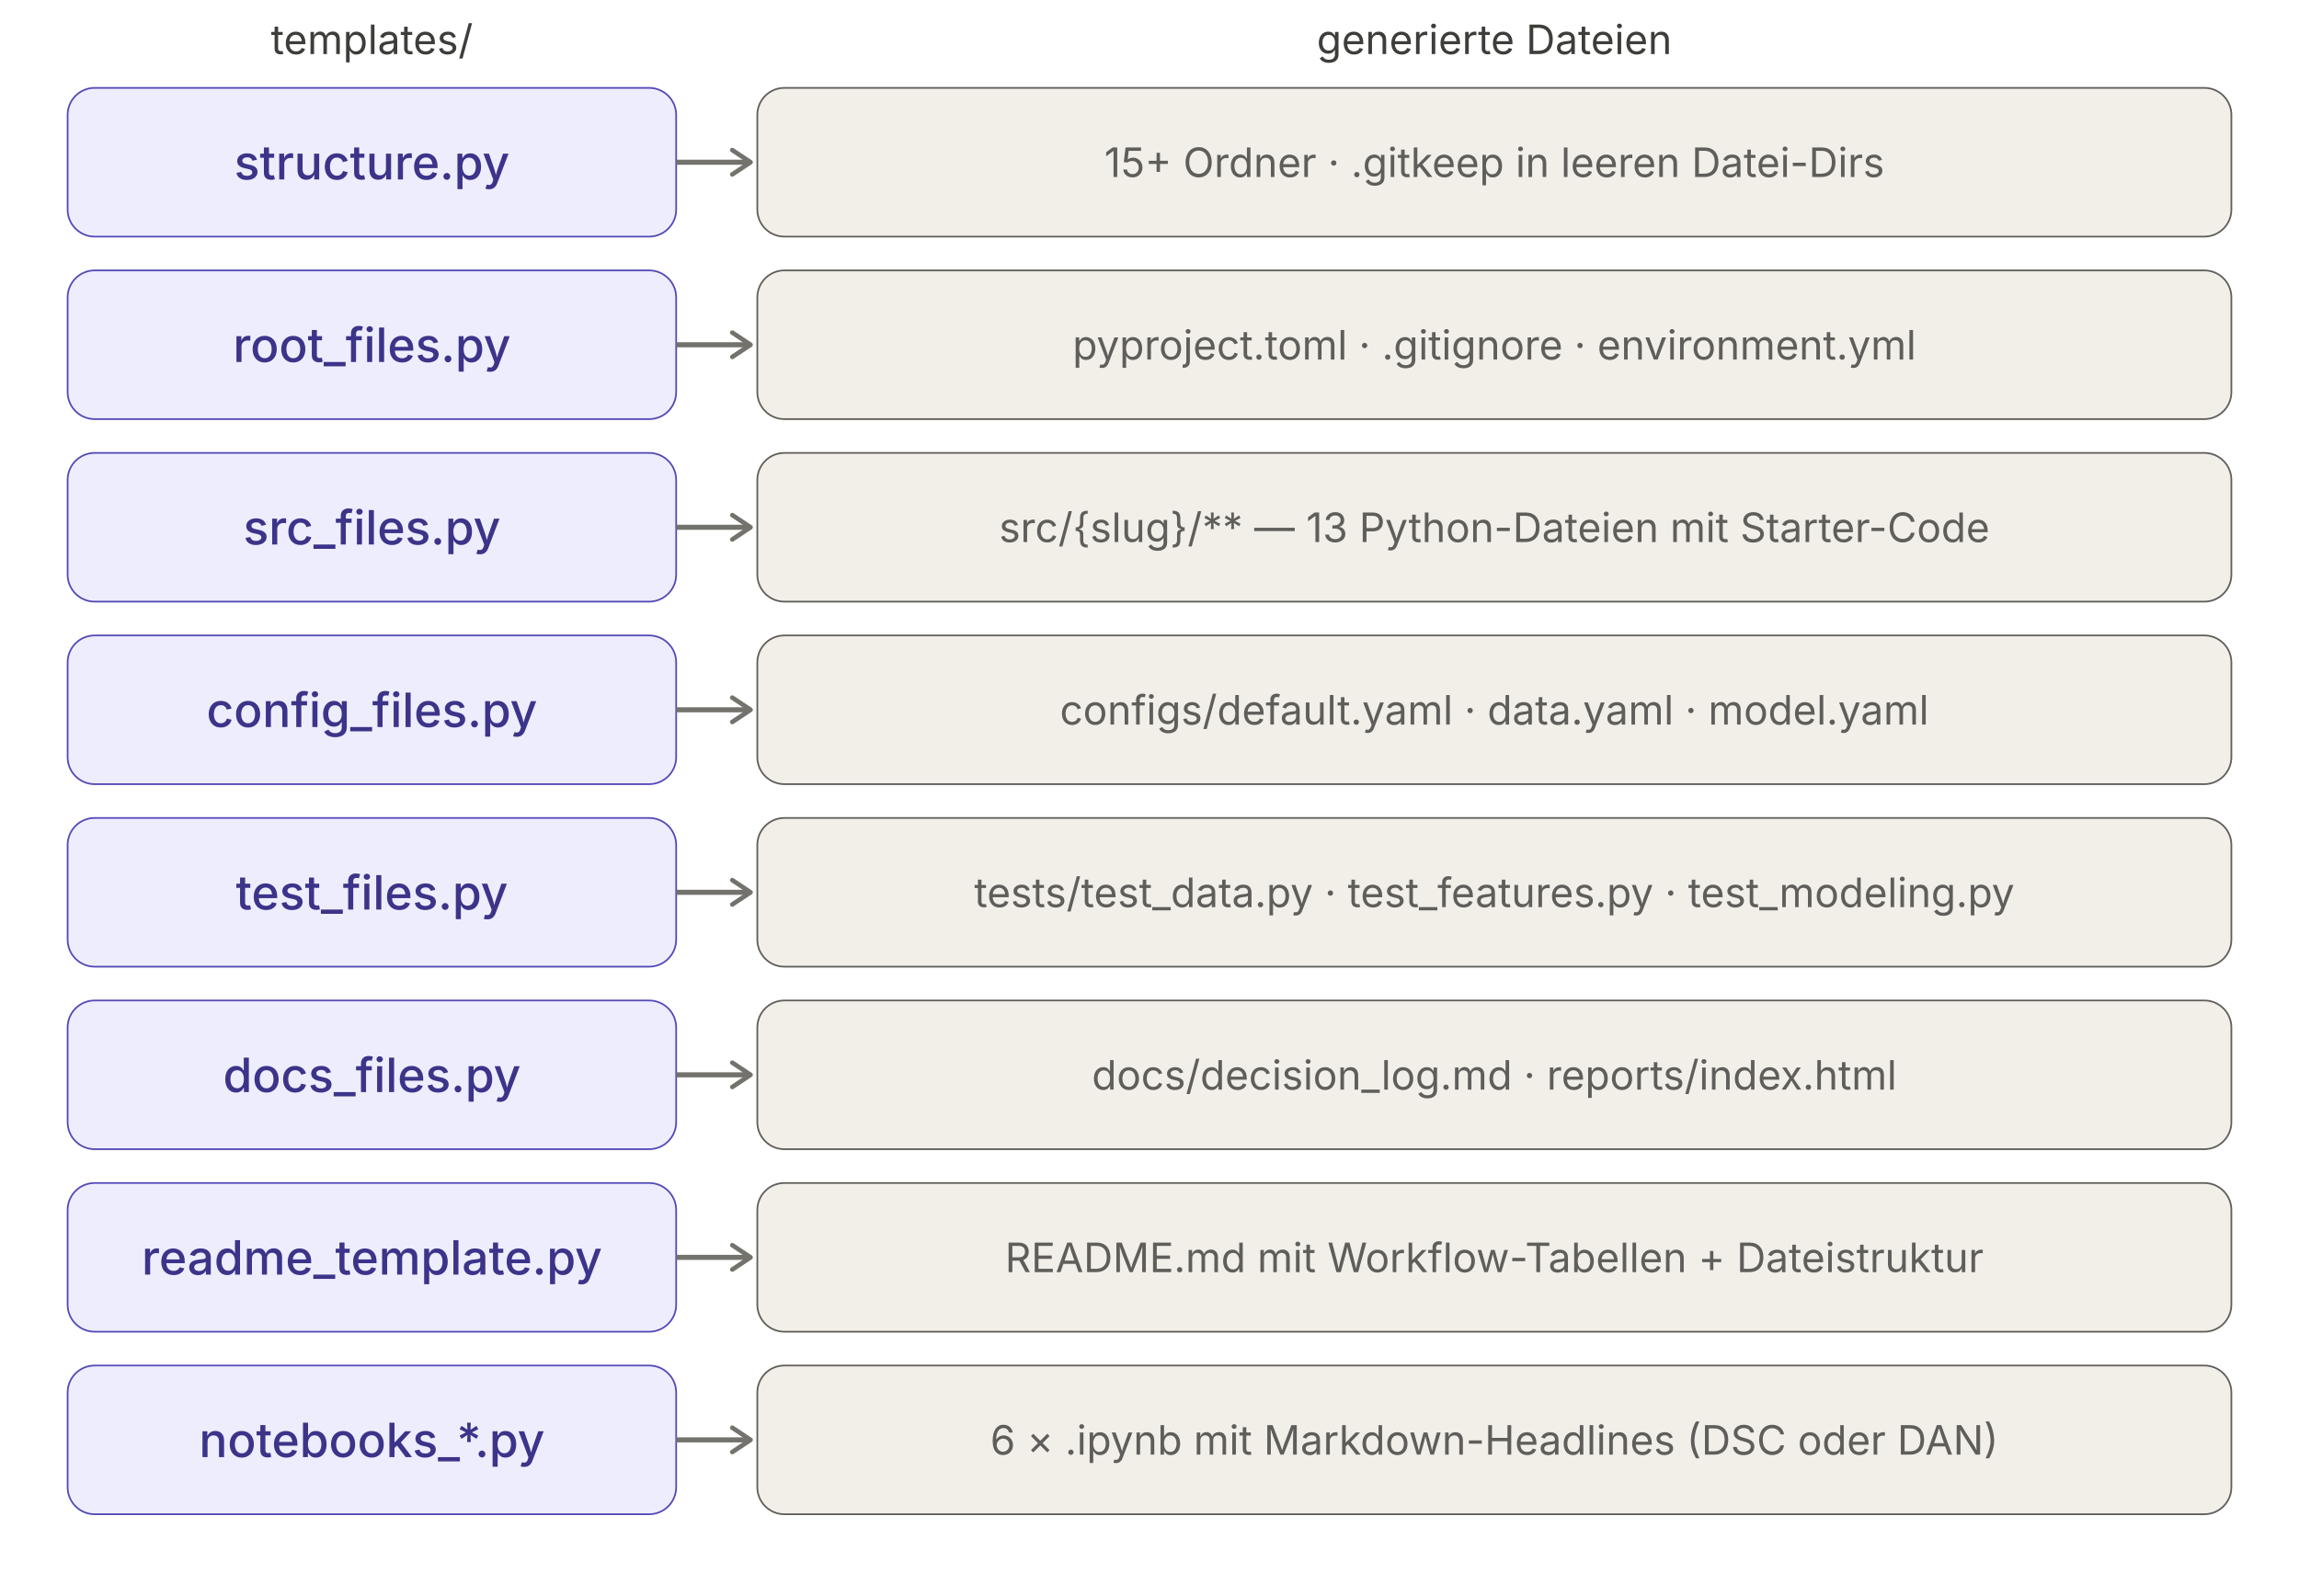
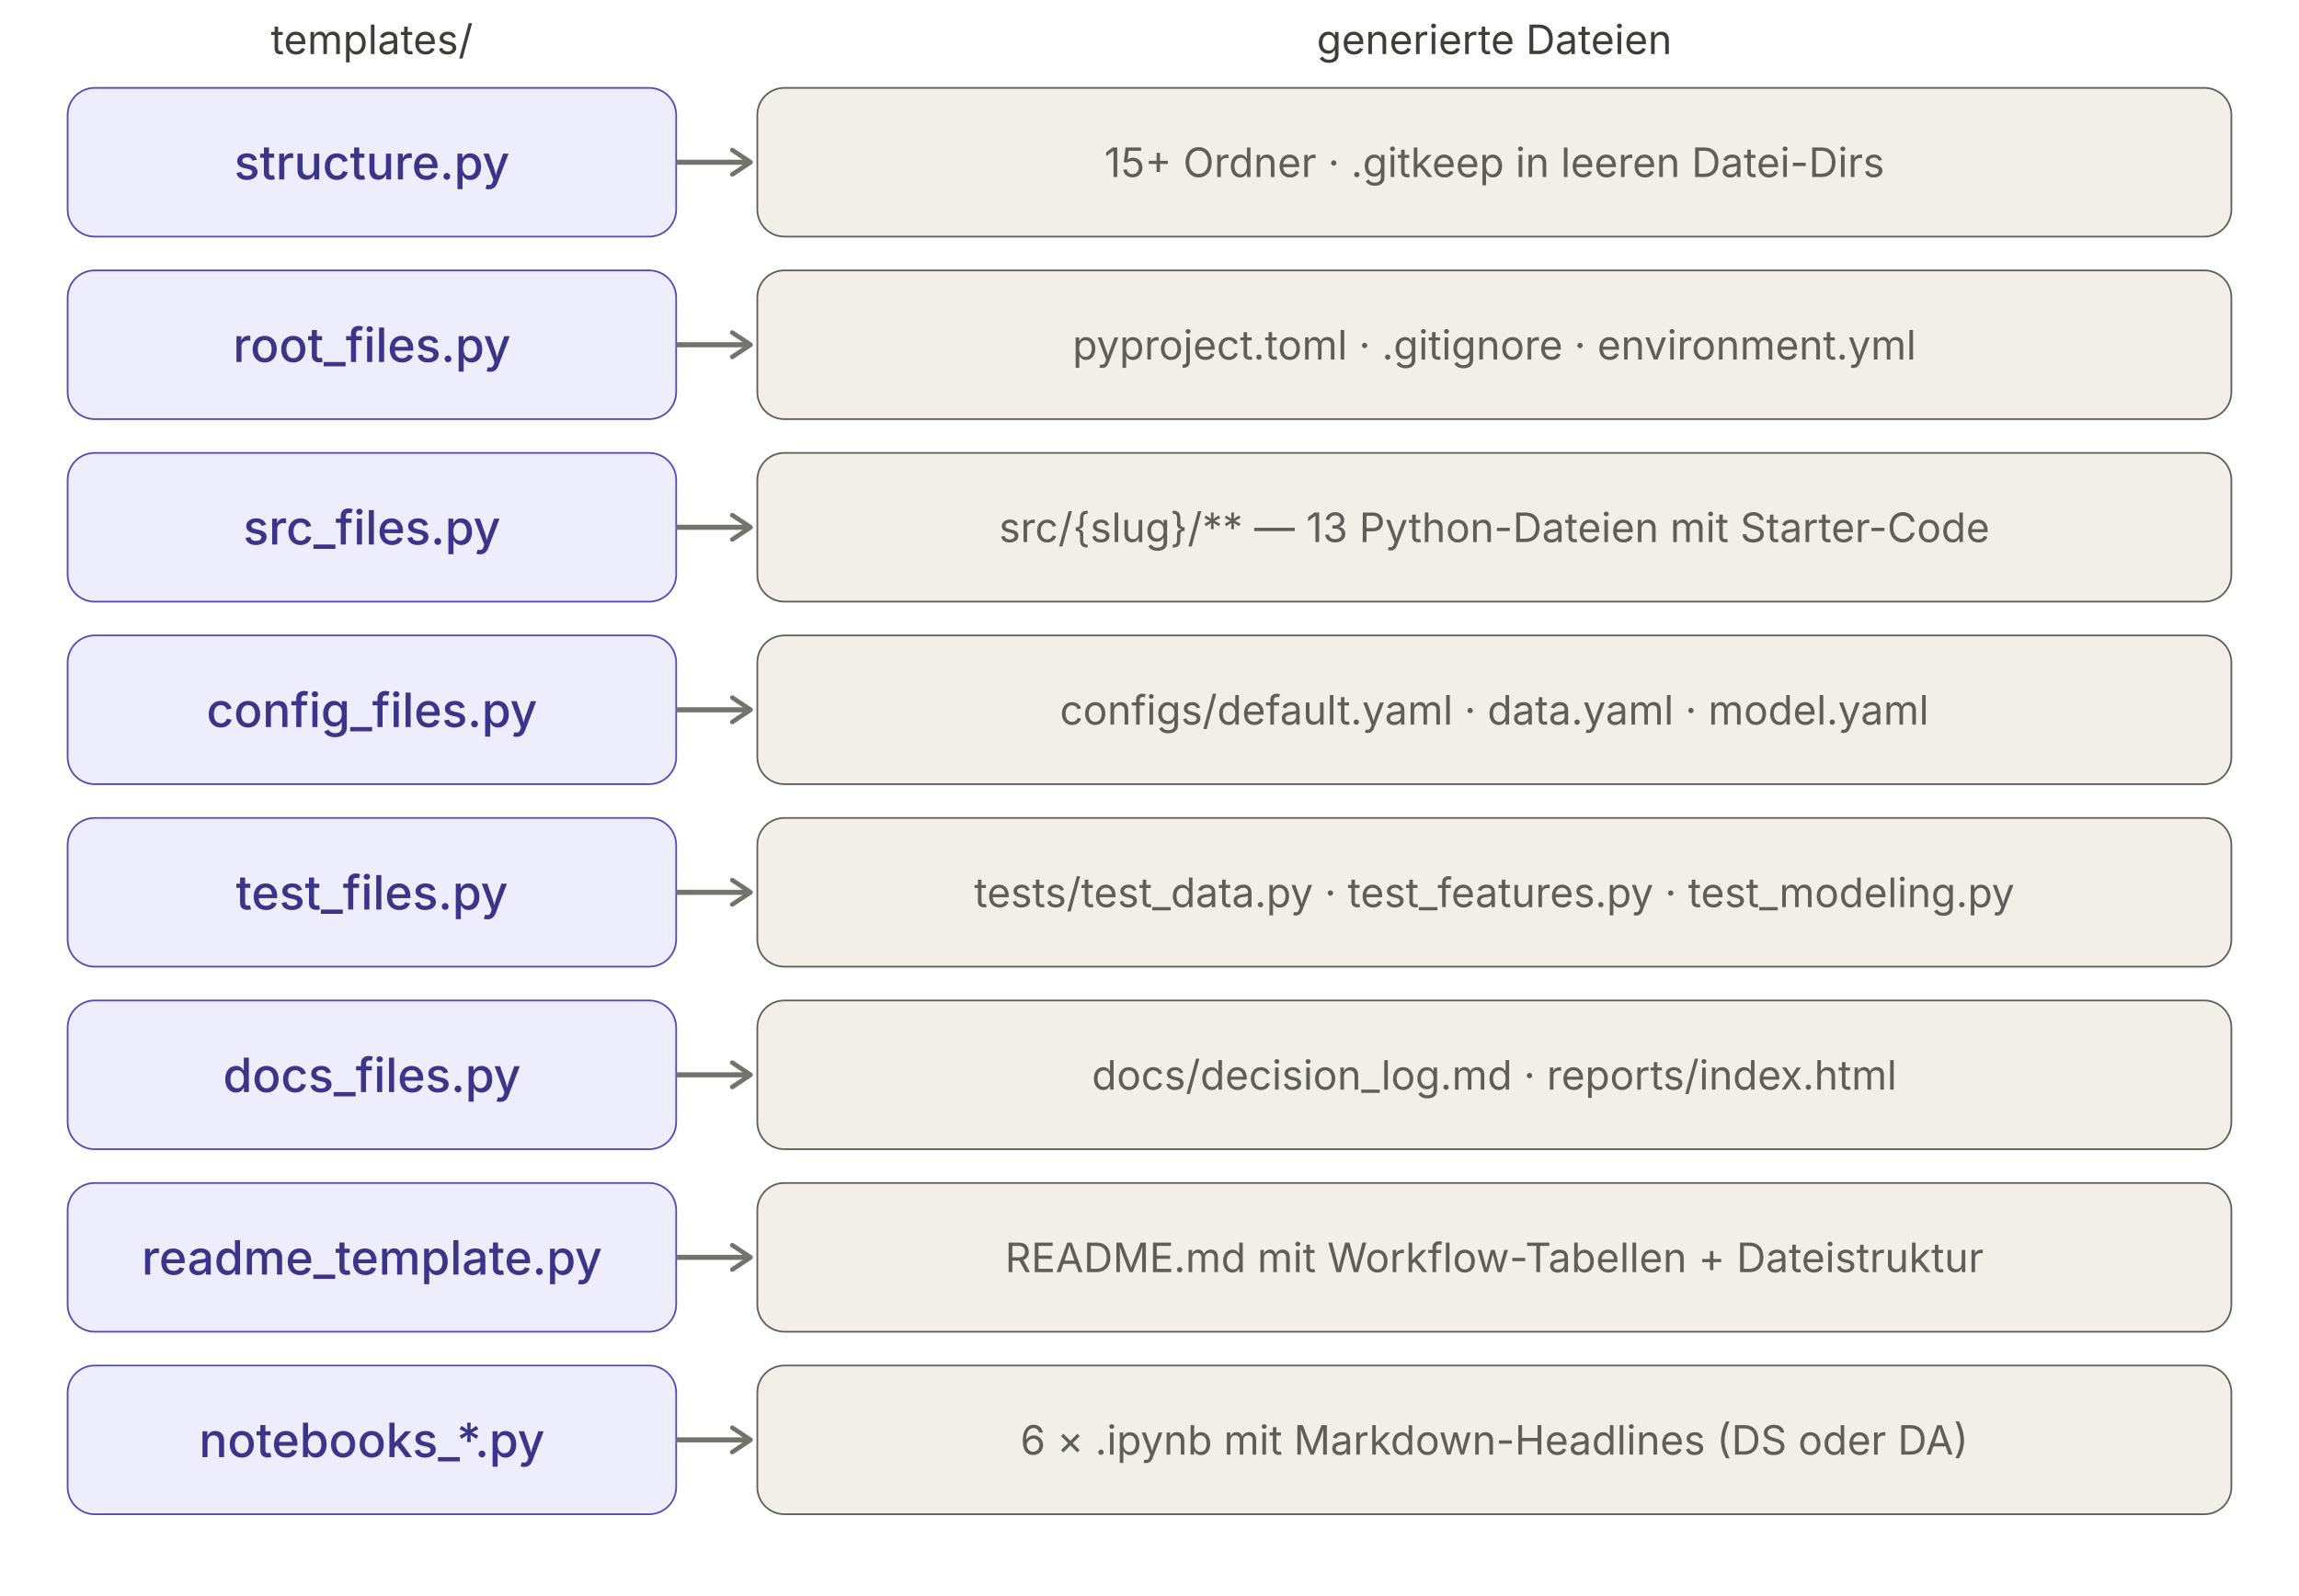
<svg xmlns="http://www.w3.org/2000/svg" width="100%" viewBox="0 0 680 472" role="img">
  <defs>
    <marker id="arrow" viewBox="0 0 10 10" refX="8" refY="5" markerWidth="6" markerHeight="6" orient="auto-start-reverse">
      <path d="M2 1L8 5L2 9" fill="none" stroke="context-stroke" stroke-width="1.5" stroke-linecap="round" stroke-linejoin="round" />
    </marker>
  </defs>
  <text x="110" y="16" text-anchor="middle" style="fill:rgb(61, 61, 58);stroke:none;color:rgb(0, 0, 0);stroke-width:1px;stroke-linecap:butt;stroke-linejoin:miter;opacity:1;font-family:&quot;Anthropic Sans&quot;, -apple-system, &quot;system-ui&quot;, &quot;Segoe UI&quot;, sans-serif;font-size:12px;font-weight:400;text-anchor:middle;dominant-baseline:auto">templates/</text>
  <text x="442" y="16" text-anchor="middle" style="fill:rgb(61, 61, 58);stroke:none;color:rgb(0, 0, 0);stroke-width:1px;stroke-linecap:butt;stroke-linejoin:miter;opacity:1;font-family:&quot;Anthropic Sans&quot;, -apple-system, &quot;system-ui&quot;, &quot;Segoe UI&quot;, sans-serif;font-size:12px;font-weight:400;text-anchor:middle;dominant-baseline:auto">generierte Dateien</text>
  <g style="fill:rgb(0, 0, 0);stroke:none;color:rgb(0, 0, 0);stroke-width:1px;stroke-linecap:butt;stroke-linejoin:miter;opacity:1;font-family:&quot;Anthropic Sans&quot;, -apple-system, &quot;system-ui&quot;, &quot;Segoe UI&quot;, sans-serif;font-size:16px;font-weight:400;text-anchor:start;dominant-baseline:auto">
    <rect x="20" y="26" width="180" height="44" rx="8" stroke-width="0.5" style="fill:rgb(238, 237, 254);stroke:rgb(83, 74, 183);color:rgb(0, 0, 0);stroke-width:0.5px;stroke-linecap:butt;stroke-linejoin:miter;opacity:1;font-family:&quot;Anthropic Sans&quot;, -apple-system, &quot;system-ui&quot;, &quot;Segoe UI&quot;, sans-serif;font-size:16px;font-weight:400;text-anchor:start;dominant-baseline:auto" />
    <text x="110" y="48" text-anchor="middle" dominant-baseline="central" style="fill:rgb(60, 52, 137);stroke:none;color:rgb(0, 0, 0);stroke-width:1px;stroke-linecap:butt;stroke-linejoin:miter;opacity:1;font-family:&quot;Anthropic Sans&quot;, -apple-system, &quot;system-ui&quot;, &quot;Segoe UI&quot;, sans-serif;font-size:14px;font-weight:500;text-anchor:middle;dominant-baseline:central">structure.py</text>
  </g>
  <line x1="200" y1="48" x2="222" y2="48" marker-end="url(#arrow)" style="fill:none;stroke:rgb(115, 114, 108);color:rgb(0, 0, 0);stroke-width:1.5px;stroke-linecap:butt;stroke-linejoin:miter;opacity:1;font-family:&quot;Anthropic Sans&quot;, -apple-system, &quot;system-ui&quot;, &quot;Segoe UI&quot;, sans-serif;font-size:16px;font-weight:400;text-anchor:start;dominant-baseline:auto" />
  <g style="fill:rgb(0, 0, 0);stroke:none;color:rgb(0, 0, 0);stroke-width:1px;stroke-linecap:butt;stroke-linejoin:miter;opacity:1;font-family:&quot;Anthropic Sans&quot;, -apple-system, &quot;system-ui&quot;, &quot;Segoe UI&quot;, sans-serif;font-size:16px;font-weight:400;text-anchor:start;dominant-baseline:auto">
    <rect x="224" y="26" width="436" height="44" rx="8" stroke-width="0.5" style="fill:rgb(241, 239, 232);stroke:rgb(95, 94, 90);color:rgb(0, 0, 0);stroke-width:0.5px;stroke-linecap:butt;stroke-linejoin:miter;opacity:1;font-family:&quot;Anthropic Sans&quot;, -apple-system, &quot;system-ui&quot;, &quot;Segoe UI&quot;, sans-serif;font-size:16px;font-weight:400;text-anchor:start;dominant-baseline:auto" />
    <text x="442" y="48" text-anchor="middle" dominant-baseline="central" style="fill:rgb(95, 94, 90);stroke:none;color:rgb(0, 0, 0);stroke-width:1px;stroke-linecap:butt;stroke-linejoin:miter;opacity:1;font-family:&quot;Anthropic Sans&quot;, -apple-system, &quot;system-ui&quot;, &quot;Segoe UI&quot;, sans-serif;font-size:12px;font-weight:400;text-anchor:middle;dominant-baseline:central">15+ Ordner  ·  .gitkeep in leeren Datei-Dirs</text>
  </g>
  <g style="fill:rgb(0, 0, 0);stroke:none;color:rgb(0, 0, 0);stroke-width:1px;stroke-linecap:butt;stroke-linejoin:miter;opacity:1;font-family:&quot;Anthropic Sans&quot;, -apple-system, &quot;system-ui&quot;, &quot;Segoe UI&quot;, sans-serif;font-size:16px;font-weight:400;text-anchor:start;dominant-baseline:auto">
    <rect x="20" y="80" width="180" height="44" rx="8" stroke-width="0.5" style="fill:rgb(238, 237, 254);stroke:rgb(83, 74, 183);color:rgb(0, 0, 0);stroke-width:0.5px;stroke-linecap:butt;stroke-linejoin:miter;opacity:1;font-family:&quot;Anthropic Sans&quot;, -apple-system, &quot;system-ui&quot;, &quot;Segoe UI&quot;, sans-serif;font-size:16px;font-weight:400;text-anchor:start;dominant-baseline:auto" />
    <text x="110" y="102" text-anchor="middle" dominant-baseline="central" style="fill:rgb(60, 52, 137);stroke:none;color:rgb(0, 0, 0);stroke-width:1px;stroke-linecap:butt;stroke-linejoin:miter;opacity:1;font-family:&quot;Anthropic Sans&quot;, -apple-system, &quot;system-ui&quot;, &quot;Segoe UI&quot;, sans-serif;font-size:14px;font-weight:500;text-anchor:middle;dominant-baseline:central">root_files.py</text>
  </g>
  <line x1="200" y1="102" x2="222" y2="102" marker-end="url(#arrow)" style="fill:none;stroke:rgb(115, 114, 108);color:rgb(0, 0, 0);stroke-width:1.5px;stroke-linecap:butt;stroke-linejoin:miter;opacity:1;font-family:&quot;Anthropic Sans&quot;, -apple-system, &quot;system-ui&quot;, &quot;Segoe UI&quot;, sans-serif;font-size:16px;font-weight:400;text-anchor:start;dominant-baseline:auto" />
  <g style="fill:rgb(0, 0, 0);stroke:none;color:rgb(0, 0, 0);stroke-width:1px;stroke-linecap:butt;stroke-linejoin:miter;opacity:1;font-family:&quot;Anthropic Sans&quot;, -apple-system, &quot;system-ui&quot;, &quot;Segoe UI&quot;, sans-serif;font-size:16px;font-weight:400;text-anchor:start;dominant-baseline:auto">
    <rect x="224" y="80" width="436" height="44" rx="8" stroke-width="0.5" style="fill:rgb(241, 239, 232);stroke:rgb(95, 94, 90);color:rgb(0, 0, 0);stroke-width:0.5px;stroke-linecap:butt;stroke-linejoin:miter;opacity:1;font-family:&quot;Anthropic Sans&quot;, -apple-system, &quot;system-ui&quot;, &quot;Segoe UI&quot;, sans-serif;font-size:16px;font-weight:400;text-anchor:start;dominant-baseline:auto" />
    <text x="442" y="102" text-anchor="middle" dominant-baseline="central" style="fill:rgb(95, 94, 90);stroke:none;color:rgb(0, 0, 0);stroke-width:1px;stroke-linecap:butt;stroke-linejoin:miter;opacity:1;font-family:&quot;Anthropic Sans&quot;, -apple-system, &quot;system-ui&quot;, &quot;Segoe UI&quot;, sans-serif;font-size:12px;font-weight:400;text-anchor:middle;dominant-baseline:central">pyproject.toml  ·  .gitignore  ·  environment.yml</text>
  </g>
  <g style="fill:rgb(0, 0, 0);stroke:none;color:rgb(0, 0, 0);stroke-width:1px;stroke-linecap:butt;stroke-linejoin:miter;opacity:1;font-family:&quot;Anthropic Sans&quot;, -apple-system, &quot;system-ui&quot;, &quot;Segoe UI&quot;, sans-serif;font-size:16px;font-weight:400;text-anchor:start;dominant-baseline:auto">
    <rect x="20" y="134" width="180" height="44" rx="8" stroke-width="0.5" style="fill:rgb(238, 237, 254);stroke:rgb(83, 74, 183);color:rgb(0, 0, 0);stroke-width:0.5px;stroke-linecap:butt;stroke-linejoin:miter;opacity:1;font-family:&quot;Anthropic Sans&quot;, -apple-system, &quot;system-ui&quot;, &quot;Segoe UI&quot;, sans-serif;font-size:16px;font-weight:400;text-anchor:start;dominant-baseline:auto" />
    <text x="110" y="156" text-anchor="middle" dominant-baseline="central" style="fill:rgb(60, 52, 137);stroke:none;color:rgb(0, 0, 0);stroke-width:1px;stroke-linecap:butt;stroke-linejoin:miter;opacity:1;font-family:&quot;Anthropic Sans&quot;, -apple-system, &quot;system-ui&quot;, &quot;Segoe UI&quot;, sans-serif;font-size:14px;font-weight:500;text-anchor:middle;dominant-baseline:central">src_files.py</text>
  </g>
  <line x1="200" y1="156" x2="222" y2="156" marker-end="url(#arrow)" style="fill:none;stroke:rgb(115, 114, 108);color:rgb(0, 0, 0);stroke-width:1.5px;stroke-linecap:butt;stroke-linejoin:miter;opacity:1;font-family:&quot;Anthropic Sans&quot;, -apple-system, &quot;system-ui&quot;, &quot;Segoe UI&quot;, sans-serif;font-size:16px;font-weight:400;text-anchor:start;dominant-baseline:auto" />
  <g style="fill:rgb(0, 0, 0);stroke:none;color:rgb(0, 0, 0);stroke-width:1px;stroke-linecap:butt;stroke-linejoin:miter;opacity:1;font-family:&quot;Anthropic Sans&quot;, -apple-system, &quot;system-ui&quot;, &quot;Segoe UI&quot;, sans-serif;font-size:16px;font-weight:400;text-anchor:start;dominant-baseline:auto">
    <rect x="224" y="134" width="436" height="44" rx="8" stroke-width="0.5" style="fill:rgb(241, 239, 232);stroke:rgb(95, 94, 90);color:rgb(0, 0, 0);stroke-width:0.5px;stroke-linecap:butt;stroke-linejoin:miter;opacity:1;font-family:&quot;Anthropic Sans&quot;, -apple-system, &quot;system-ui&quot;, &quot;Segoe UI&quot;, sans-serif;font-size:16px;font-weight:400;text-anchor:start;dominant-baseline:auto" />
    <text x="442" y="156" text-anchor="middle" dominant-baseline="central" style="fill:rgb(95, 94, 90);stroke:none;color:rgb(0, 0, 0);stroke-width:1px;stroke-linecap:butt;stroke-linejoin:miter;opacity:1;font-family:&quot;Anthropic Sans&quot;, -apple-system, &quot;system-ui&quot;, &quot;Segoe UI&quot;, sans-serif;font-size:12px;font-weight:400;text-anchor:middle;dominant-baseline:central">src/{slug}/** — 13 Python-Dateien mit Starter-Code</text>
  </g>
  <g style="fill:rgb(0, 0, 0);stroke:none;color:rgb(0, 0, 0);stroke-width:1px;stroke-linecap:butt;stroke-linejoin:miter;opacity:1;font-family:&quot;Anthropic Sans&quot;, -apple-system, &quot;system-ui&quot;, &quot;Segoe UI&quot;, sans-serif;font-size:16px;font-weight:400;text-anchor:start;dominant-baseline:auto">
    <rect x="20" y="188" width="180" height="44" rx="8" stroke-width="0.5" style="fill:rgb(238, 237, 254);stroke:rgb(83, 74, 183);color:rgb(0, 0, 0);stroke-width:0.5px;stroke-linecap:butt;stroke-linejoin:miter;opacity:1;font-family:&quot;Anthropic Sans&quot;, -apple-system, &quot;system-ui&quot;, &quot;Segoe UI&quot;, sans-serif;font-size:16px;font-weight:400;text-anchor:start;dominant-baseline:auto" />
    <text x="110" y="210" text-anchor="middle" dominant-baseline="central" style="fill:rgb(60, 52, 137);stroke:none;color:rgb(0, 0, 0);stroke-width:1px;stroke-linecap:butt;stroke-linejoin:miter;opacity:1;font-family:&quot;Anthropic Sans&quot;, -apple-system, &quot;system-ui&quot;, &quot;Segoe UI&quot;, sans-serif;font-size:14px;font-weight:500;text-anchor:middle;dominant-baseline:central">config_files.py</text>
  </g>
  <line x1="200" y1="210" x2="222" y2="210" marker-end="url(#arrow)" style="fill:none;stroke:rgb(115, 114, 108);color:rgb(0, 0, 0);stroke-width:1.5px;stroke-linecap:butt;stroke-linejoin:miter;opacity:1;font-family:&quot;Anthropic Sans&quot;, -apple-system, &quot;system-ui&quot;, &quot;Segoe UI&quot;, sans-serif;font-size:16px;font-weight:400;text-anchor:start;dominant-baseline:auto" />
  <g style="fill:rgb(0, 0, 0);stroke:none;color:rgb(0, 0, 0);stroke-width:1px;stroke-linecap:butt;stroke-linejoin:miter;opacity:1;font-family:&quot;Anthropic Sans&quot;, -apple-system, &quot;system-ui&quot;, &quot;Segoe UI&quot;, sans-serif;font-size:16px;font-weight:400;text-anchor:start;dominant-baseline:auto">
    <rect x="224" y="188" width="436" height="44" rx="8" stroke-width="0.5" style="fill:rgb(241, 239, 232);stroke:rgb(95, 94, 90);color:rgb(0, 0, 0);stroke-width:0.5px;stroke-linecap:butt;stroke-linejoin:miter;opacity:1;font-family:&quot;Anthropic Sans&quot;, -apple-system, &quot;system-ui&quot;, &quot;Segoe UI&quot;, sans-serif;font-size:16px;font-weight:400;text-anchor:start;dominant-baseline:auto" />
    <text x="442" y="210" text-anchor="middle" dominant-baseline="central" style="fill:rgb(95, 94, 90);stroke:none;color:rgb(0, 0, 0);stroke-width:1px;stroke-linecap:butt;stroke-linejoin:miter;opacity:1;font-family:&quot;Anthropic Sans&quot;, -apple-system, &quot;system-ui&quot;, &quot;Segoe UI&quot;, sans-serif;font-size:12px;font-weight:400;text-anchor:middle;dominant-baseline:central">configs/default.yaml  ·  data.yaml  ·  model.yaml</text>
  </g>
  <g style="fill:rgb(0, 0, 0);stroke:none;color:rgb(0, 0, 0);stroke-width:1px;stroke-linecap:butt;stroke-linejoin:miter;opacity:1;font-family:&quot;Anthropic Sans&quot;, -apple-system, &quot;system-ui&quot;, &quot;Segoe UI&quot;, sans-serif;font-size:16px;font-weight:400;text-anchor:start;dominant-baseline:auto">
    <rect x="20" y="242" width="180" height="44" rx="8" stroke-width="0.5" style="fill:rgb(238, 237, 254);stroke:rgb(83, 74, 183);color:rgb(0, 0, 0);stroke-width:0.5px;stroke-linecap:butt;stroke-linejoin:miter;opacity:1;font-family:&quot;Anthropic Sans&quot;, -apple-system, &quot;system-ui&quot;, &quot;Segoe UI&quot;, sans-serif;font-size:16px;font-weight:400;text-anchor:start;dominant-baseline:auto" />
    <text x="110" y="264" text-anchor="middle" dominant-baseline="central" style="fill:rgb(60, 52, 137);stroke:none;color:rgb(0, 0, 0);stroke-width:1px;stroke-linecap:butt;stroke-linejoin:miter;opacity:1;font-family:&quot;Anthropic Sans&quot;, -apple-system, &quot;system-ui&quot;, &quot;Segoe UI&quot;, sans-serif;font-size:14px;font-weight:500;text-anchor:middle;dominant-baseline:central">test_files.py</text>
  </g>
  <line x1="200" y1="264" x2="222" y2="264" marker-end="url(#arrow)" style="fill:none;stroke:rgb(115, 114, 108);color:rgb(0, 0, 0);stroke-width:1.5px;stroke-linecap:butt;stroke-linejoin:miter;opacity:1;font-family:&quot;Anthropic Sans&quot;, -apple-system, &quot;system-ui&quot;, &quot;Segoe UI&quot;, sans-serif;font-size:16px;font-weight:400;text-anchor:start;dominant-baseline:auto" />
  <g style="fill:rgb(0, 0, 0);stroke:none;color:rgb(0, 0, 0);stroke-width:1px;stroke-linecap:butt;stroke-linejoin:miter;opacity:1;font-family:&quot;Anthropic Sans&quot;, -apple-system, &quot;system-ui&quot;, &quot;Segoe UI&quot;, sans-serif;font-size:16px;font-weight:400;text-anchor:start;dominant-baseline:auto">
    <rect x="224" y="242" width="436" height="44" rx="8" stroke-width="0.5" style="fill:rgb(241, 239, 232);stroke:rgb(95, 94, 90);color:rgb(0, 0, 0);stroke-width:0.5px;stroke-linecap:butt;stroke-linejoin:miter;opacity:1;font-family:&quot;Anthropic Sans&quot;, -apple-system, &quot;system-ui&quot;, &quot;Segoe UI&quot;, sans-serif;font-size:16px;font-weight:400;text-anchor:start;dominant-baseline:auto" />
    <text x="442" y="264" text-anchor="middle" dominant-baseline="central" style="fill:rgb(95, 94, 90);stroke:none;color:rgb(0, 0, 0);stroke-width:1px;stroke-linecap:butt;stroke-linejoin:miter;opacity:1;font-family:&quot;Anthropic Sans&quot;, -apple-system, &quot;system-ui&quot;, &quot;Segoe UI&quot;, sans-serif;font-size:12px;font-weight:400;text-anchor:middle;dominant-baseline:central">tests/test_data.py  ·  test_features.py  ·  test_modeling.py</text>
  </g>
  <g style="fill:rgb(0, 0, 0);stroke:none;color:rgb(0, 0, 0);stroke-width:1px;stroke-linecap:butt;stroke-linejoin:miter;opacity:1;font-family:&quot;Anthropic Sans&quot;, -apple-system, &quot;system-ui&quot;, &quot;Segoe UI&quot;, sans-serif;font-size:16px;font-weight:400;text-anchor:start;dominant-baseline:auto">
    <rect x="20" y="296" width="180" height="44" rx="8" stroke-width="0.5" style="fill:rgb(238, 237, 254);stroke:rgb(83, 74, 183);color:rgb(0, 0, 0);stroke-width:0.5px;stroke-linecap:butt;stroke-linejoin:miter;opacity:1;font-family:&quot;Anthropic Sans&quot;, -apple-system, &quot;system-ui&quot;, &quot;Segoe UI&quot;, sans-serif;font-size:16px;font-weight:400;text-anchor:start;dominant-baseline:auto" />
    <text x="110" y="318" text-anchor="middle" dominant-baseline="central" style="fill:rgb(60, 52, 137);stroke:none;color:rgb(0, 0, 0);stroke-width:1px;stroke-linecap:butt;stroke-linejoin:miter;opacity:1;font-family:&quot;Anthropic Sans&quot;, -apple-system, &quot;system-ui&quot;, &quot;Segoe UI&quot;, sans-serif;font-size:14px;font-weight:500;text-anchor:middle;dominant-baseline:central">docs_files.py</text>
  </g>
  <line x1="200" y1="318" x2="222" y2="318" marker-end="url(#arrow)" style="fill:none;stroke:rgb(115, 114, 108);color:rgb(0, 0, 0);stroke-width:1.5px;stroke-linecap:butt;stroke-linejoin:miter;opacity:1;font-family:&quot;Anthropic Sans&quot;, -apple-system, &quot;system-ui&quot;, &quot;Segoe UI&quot;, sans-serif;font-size:16px;font-weight:400;text-anchor:start;dominant-baseline:auto" />
  <g style="fill:rgb(0, 0, 0);stroke:none;color:rgb(0, 0, 0);stroke-width:1px;stroke-linecap:butt;stroke-linejoin:miter;opacity:1;font-family:&quot;Anthropic Sans&quot;, -apple-system, &quot;system-ui&quot;, &quot;Segoe UI&quot;, sans-serif;font-size:16px;font-weight:400;text-anchor:start;dominant-baseline:auto">
    <rect x="224" y="296" width="436" height="44" rx="8" stroke-width="0.5" style="fill:rgb(241, 239, 232);stroke:rgb(95, 94, 90);color:rgb(0, 0, 0);stroke-width:0.5px;stroke-linecap:butt;stroke-linejoin:miter;opacity:1;font-family:&quot;Anthropic Sans&quot;, -apple-system, &quot;system-ui&quot;, &quot;Segoe UI&quot;, sans-serif;font-size:16px;font-weight:400;text-anchor:start;dominant-baseline:auto" />
    <text x="442" y="318" text-anchor="middle" dominant-baseline="central" style="fill:rgb(95, 94, 90);stroke:none;color:rgb(0, 0, 0);stroke-width:1px;stroke-linecap:butt;stroke-linejoin:miter;opacity:1;font-family:&quot;Anthropic Sans&quot;, -apple-system, &quot;system-ui&quot;, &quot;Segoe UI&quot;, sans-serif;font-size:12px;font-weight:400;text-anchor:middle;dominant-baseline:central">docs/decision_log.md  ·  reports/index.html</text>
  </g>
  <g style="fill:rgb(0, 0, 0);stroke:none;color:rgb(0, 0, 0);stroke-width:1px;stroke-linecap:butt;stroke-linejoin:miter;opacity:1;font-family:&quot;Anthropic Sans&quot;, -apple-system, &quot;system-ui&quot;, &quot;Segoe UI&quot;, sans-serif;font-size:16px;font-weight:400;text-anchor:start;dominant-baseline:auto">
    <rect x="20" y="350" width="180" height="44" rx="8" stroke-width="0.5" style="fill:rgb(238, 237, 254);stroke:rgb(83, 74, 183);color:rgb(0, 0, 0);stroke-width:0.5px;stroke-linecap:butt;stroke-linejoin:miter;opacity:1;font-family:&quot;Anthropic Sans&quot;, -apple-system, &quot;system-ui&quot;, &quot;Segoe UI&quot;, sans-serif;font-size:16px;font-weight:400;text-anchor:start;dominant-baseline:auto" />
    <text x="110" y="372" text-anchor="middle" dominant-baseline="central" style="fill:rgb(60, 52, 137);stroke:none;color:rgb(0, 0, 0);stroke-width:1px;stroke-linecap:butt;stroke-linejoin:miter;opacity:1;font-family:&quot;Anthropic Sans&quot;, -apple-system, &quot;system-ui&quot;, &quot;Segoe UI&quot;, sans-serif;font-size:14px;font-weight:500;text-anchor:middle;dominant-baseline:central">readme_template.py</text>
  </g>
  <line x1="200" y1="372" x2="222" y2="372" marker-end="url(#arrow)" style="fill:none;stroke:rgb(115, 114, 108);color:rgb(0, 0, 0);stroke-width:1.5px;stroke-linecap:butt;stroke-linejoin:miter;opacity:1;font-family:&quot;Anthropic Sans&quot;, -apple-system, &quot;system-ui&quot;, &quot;Segoe UI&quot;, sans-serif;font-size:16px;font-weight:400;text-anchor:start;dominant-baseline:auto" />
  <g style="fill:rgb(0, 0, 0);stroke:none;color:rgb(0, 0, 0);stroke-width:1px;stroke-linecap:butt;stroke-linejoin:miter;opacity:1;font-family:&quot;Anthropic Sans&quot;, -apple-system, &quot;system-ui&quot;, &quot;Segoe UI&quot;, sans-serif;font-size:16px;font-weight:400;text-anchor:start;dominant-baseline:auto">
    <rect x="224" y="350" width="436" height="44" rx="8" stroke-width="0.5" style="fill:rgb(241, 239, 232);stroke:rgb(95, 94, 90);color:rgb(0, 0, 0);stroke-width:0.5px;stroke-linecap:butt;stroke-linejoin:miter;opacity:1;font-family:&quot;Anthropic Sans&quot;, -apple-system, &quot;system-ui&quot;, &quot;Segoe UI&quot;, sans-serif;font-size:16px;font-weight:400;text-anchor:start;dominant-baseline:auto" />
    <text x="442" y="372" text-anchor="middle" dominant-baseline="central" style="fill:rgb(95, 94, 90);stroke:none;color:rgb(0, 0, 0);stroke-width:1px;stroke-linecap:butt;stroke-linejoin:miter;opacity:1;font-family:&quot;Anthropic Sans&quot;, -apple-system, &quot;system-ui&quot;, &quot;Segoe UI&quot;, sans-serif;font-size:12px;font-weight:400;text-anchor:middle;dominant-baseline:central">README.md mit Workflow-Tabellen + Dateistruktur</text>
  </g>
  <g style="fill:rgb(0, 0, 0);stroke:none;color:rgb(0, 0, 0);stroke-width:1px;stroke-linecap:butt;stroke-linejoin:miter;opacity:1;font-family:&quot;Anthropic Sans&quot;, -apple-system, &quot;system-ui&quot;, &quot;Segoe UI&quot;, sans-serif;font-size:16px;font-weight:400;text-anchor:start;dominant-baseline:auto">
    <rect x="20" y="404" width="180" height="44" rx="8" stroke-width="0.5" style="fill:rgb(238, 237, 254);stroke:rgb(83, 74, 183);color:rgb(0, 0, 0);stroke-width:0.5px;stroke-linecap:butt;stroke-linejoin:miter;opacity:1;font-family:&quot;Anthropic Sans&quot;, -apple-system, &quot;system-ui&quot;, &quot;Segoe UI&quot;, sans-serif;font-size:16px;font-weight:400;text-anchor:start;dominant-baseline:auto" />
    <text x="110" y="426" text-anchor="middle" dominant-baseline="central" style="fill:rgb(60, 52, 137);stroke:none;color:rgb(0, 0, 0);stroke-width:1px;stroke-linecap:butt;stroke-linejoin:miter;opacity:1;font-family:&quot;Anthropic Sans&quot;, -apple-system, &quot;system-ui&quot;, &quot;Segoe UI&quot;, sans-serif;font-size:14px;font-weight:500;text-anchor:middle;dominant-baseline:central">notebooks_*.py</text>
  </g>
  <line x1="200" y1="426" x2="222" y2="426" marker-end="url(#arrow)" style="fill:none;stroke:rgb(115, 114, 108);color:rgb(0, 0, 0);stroke-width:1.5px;stroke-linecap:butt;stroke-linejoin:miter;opacity:1;font-family:&quot;Anthropic Sans&quot;, -apple-system, &quot;system-ui&quot;, &quot;Segoe UI&quot;, sans-serif;font-size:16px;font-weight:400;text-anchor:start;dominant-baseline:auto" />
  <g style="fill:rgb(0, 0, 0);stroke:none;color:rgb(0, 0, 0);stroke-width:1px;stroke-linecap:butt;stroke-linejoin:miter;opacity:1;font-family:&quot;Anthropic Sans&quot;, -apple-system, &quot;system-ui&quot;, &quot;Segoe UI&quot;, sans-serif;font-size:16px;font-weight:400;text-anchor:start;dominant-baseline:auto">
    <rect x="224" y="404" width="436" height="44" rx="8" stroke-width="0.5" style="fill:rgb(241, 239, 232);stroke:rgb(95, 94, 90);color:rgb(0, 0, 0);stroke-width:0.5px;stroke-linecap:butt;stroke-linejoin:miter;opacity:1;font-family:&quot;Anthropic Sans&quot;, -apple-system, &quot;system-ui&quot;, &quot;Segoe UI&quot;, sans-serif;font-size:16px;font-weight:400;text-anchor:start;dominant-baseline:auto" />
-     <text x="442" y="426" text-anchor="middle" dominant-baseline="central" style="fill:rgb(95, 94, 90);stroke:none;color:rgb(0, 0, 0);stroke-width:1px;stroke-linecap:butt;stroke-linejoin:miter;opacity:1;font-family:&quot;Anthropic Sans&quot;, -apple-system, &quot;system-ui&quot;, &quot;Segoe UI&quot;, sans-serif;font-size:12px;font-weight:400;text-anchor:middle;dominant-baseline:central">6 × .ipynb mit Markdown-Headlines (DSC oder DAN)</text>
+     <text x="442" y="426" text-anchor="middle" dominant-baseline="central" style="fill:rgb(95, 94, 90);stroke:none;color:rgb(0, 0, 0);stroke-width:1px;stroke-linecap:butt;stroke-linejoin:miter;opacity:1;font-family:&quot;Anthropic Sans&quot;, -apple-system, &quot;system-ui&quot;, &quot;Segoe UI&quot;, sans-serif;font-size:12px;font-weight:400;text-anchor:middle;dominant-baseline:central">6 × .ipynb mit Markdown-Headlines (DS oder DA)</text>
  </g>
</svg>
